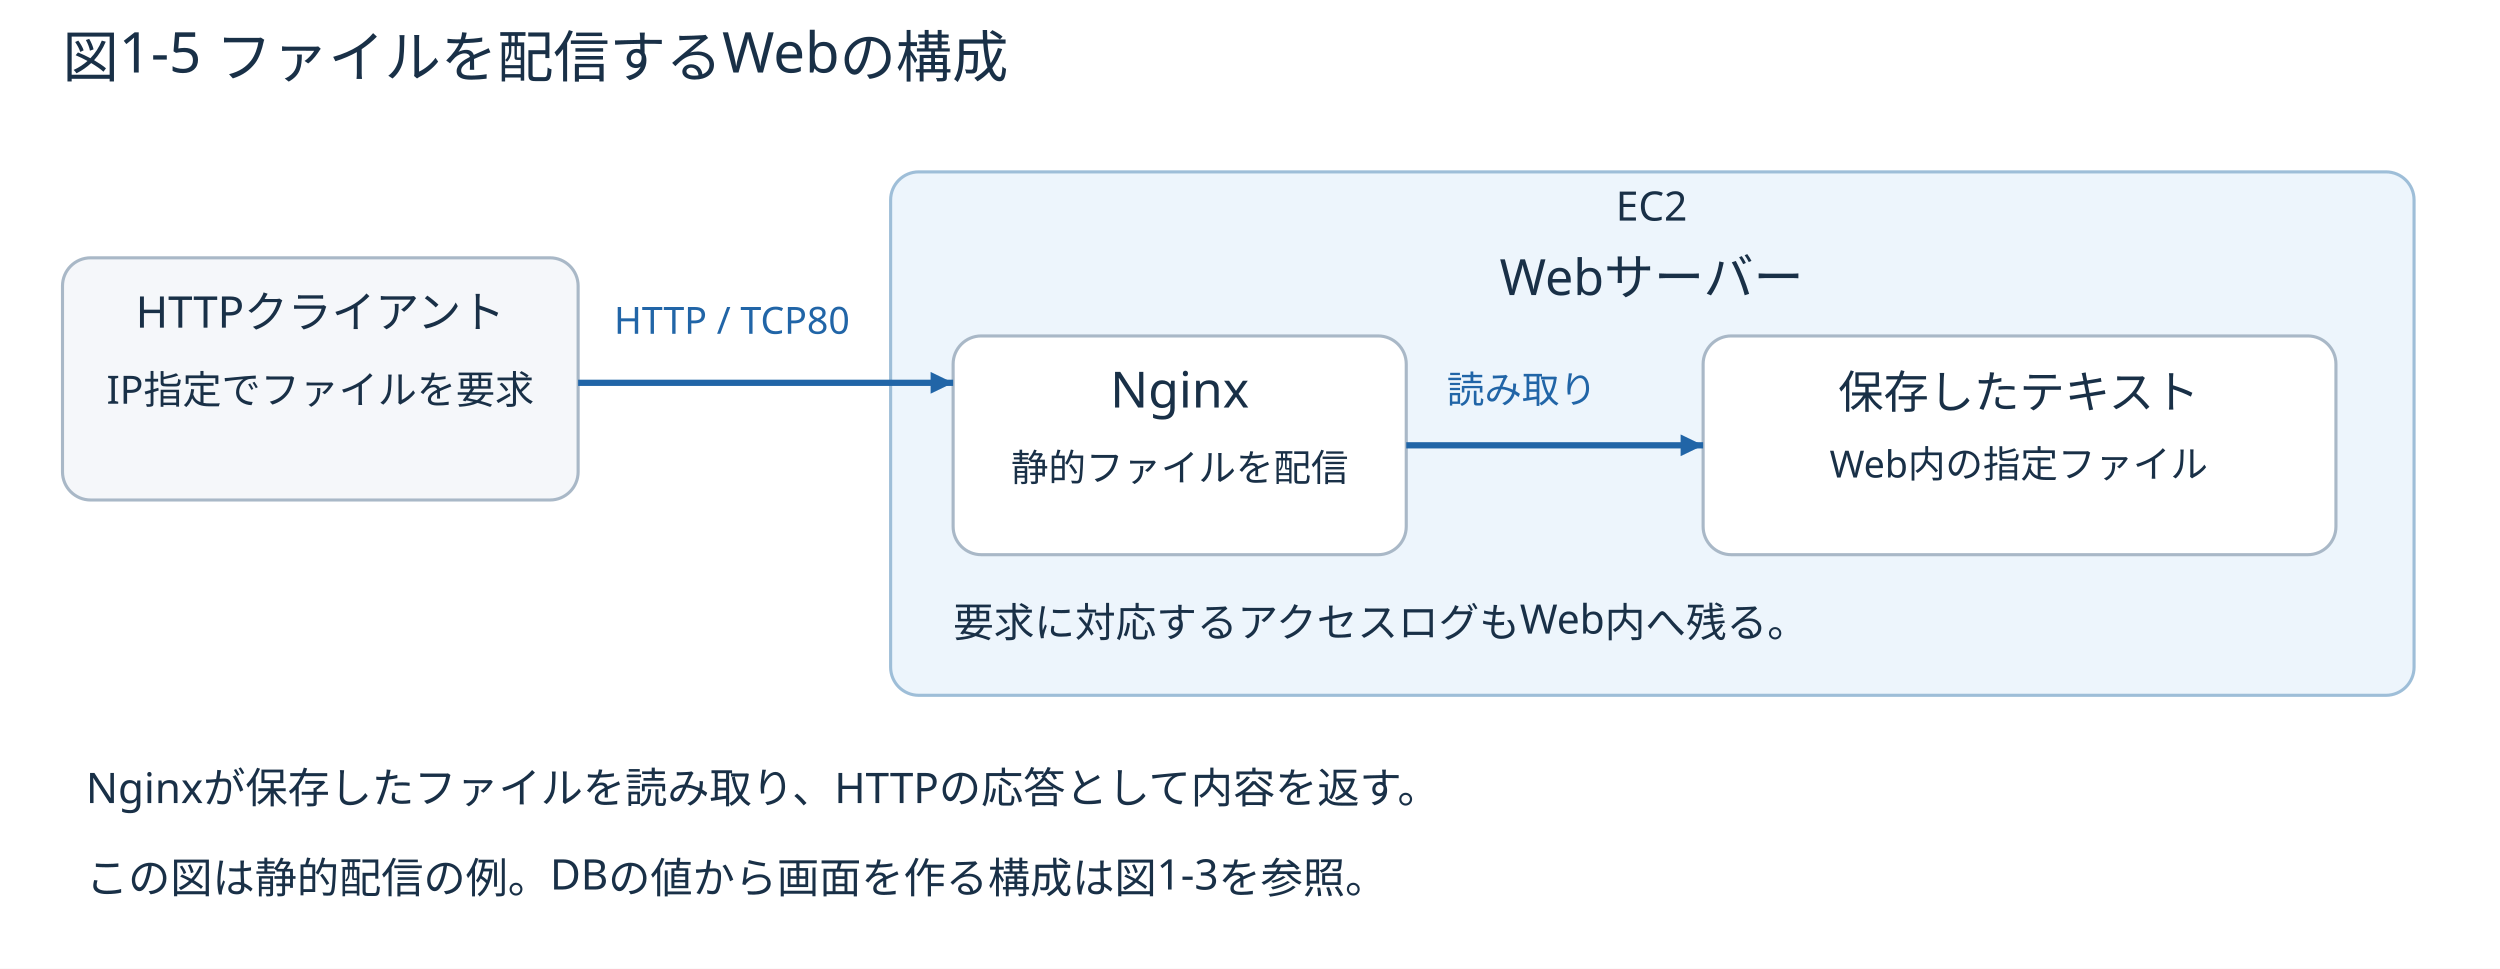
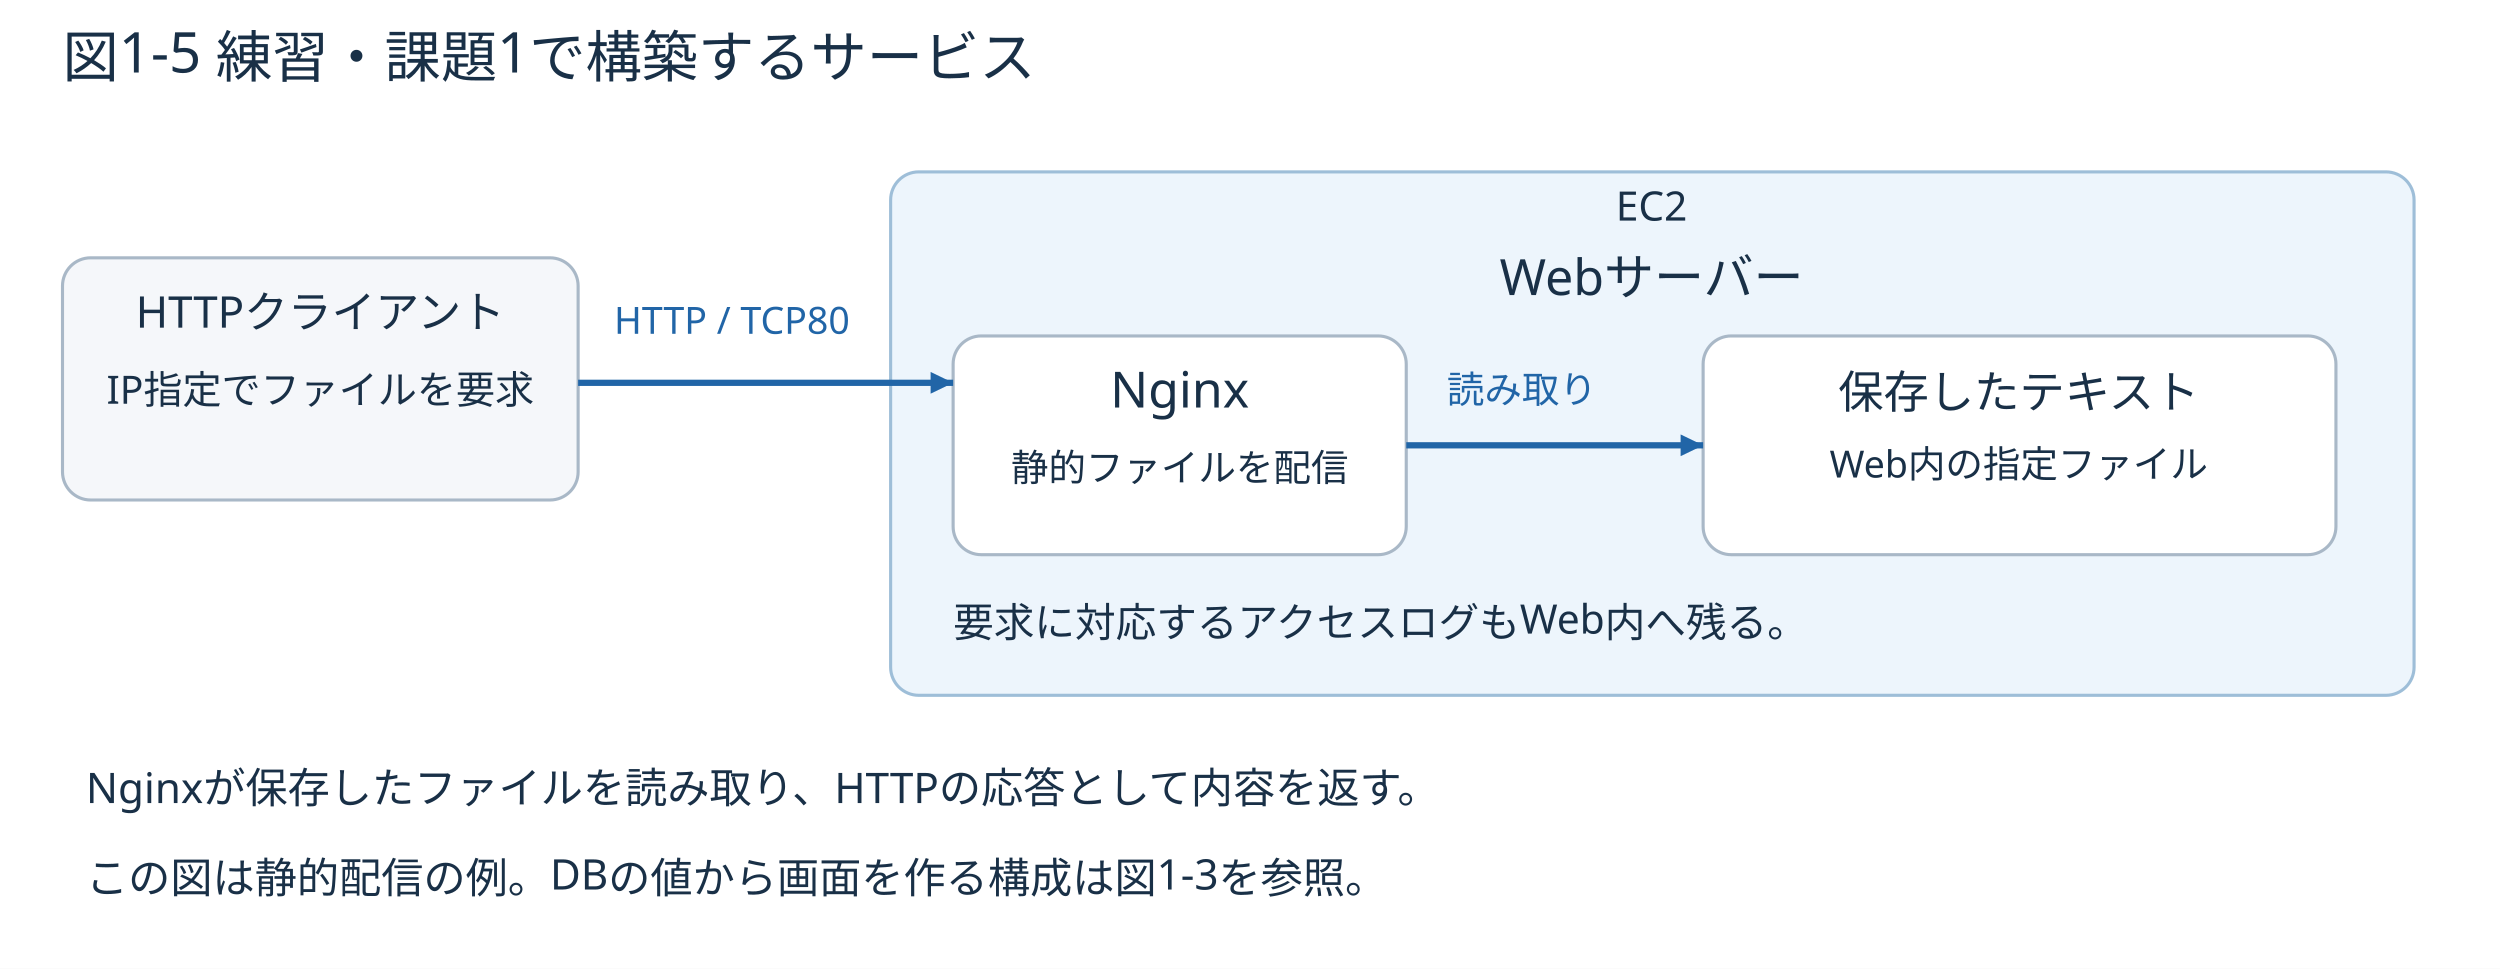
<svg xmlns="http://www.w3.org/2000/svg" width="1600" height="620" viewBox="0 0 1600 620" role="img">
  <rect width="100%" height="100%" fill="white" />
-   <text x="40" y="18" fill="#193047" font-family="Noto Sans JP, sans-serif" font-size="36" dominant-baseline="text-before-edge" text-anchor="start">図1-5  ファイルを配信するWebの構成</text>
+   <text x="40" y="18" fill="#193047" font-family="Noto Sans JP, sans-serif" font-size="36" dominant-baseline="text-before-edge" text-anchor="start">図1-5  練習・課題1で構築するサービス</text>
  <rect x="40" y="165" width="330" height="155" rx="18" fill="#f5f7fa" stroke="#a9b8c7" stroke-width="2" />
  <text x="205" y="188" fill="#193047" font-family="Noto Sans JP, sans-serif" font-size="28" dominant-baseline="text-before-edge" text-anchor="middle">HTTPクライアント</text>
  <text x="205" y="239" fill="#193047" font-family="Noto Sans JP, sans-serif" font-size="25" dominant-baseline="text-before-edge" text-anchor="middle">IP指定でファイルを要求</text>
  <rect x="570" y="110" width="975" height="335" rx="18" fill="#edf5fc" stroke="#9ebed8" stroke-width="2" />
  <text x="1057" y="121" fill="#193047" font-family="Noto Sans JP, sans-serif" font-size="26" dominant-baseline="text-before-edge" text-anchor="middle">EC2</text>
  <text x="1057" y="164" fill="#193047" font-family="Noto Sans JP, sans-serif" font-size="32" dominant-baseline="text-before-edge" text-anchor="middle">Webサーバー</text>
  <rect x="610" y="215" width="290" height="140" rx="18" fill="#ffffff" stroke="#a9b8c7" stroke-width="2" />
  <text x="755" y="236" fill="#193047" font-family="Noto Sans JP, sans-serif" font-size="32" dominant-baseline="text-before-edge" text-anchor="middle">Nginx</text>
  <text x="755" y="287" fill="#193047" font-family="Noto Sans JP, sans-serif" font-size="24" dominant-baseline="text-before-edge" text-anchor="middle">静的ファイルを配信</text>
  <rect x="1090" y="215" width="405" height="140" rx="18" fill="#ffffff" stroke="#a9b8c7" stroke-width="2" />
  <text x="1292" y="236" fill="#193047" font-family="Noto Sans JP, sans-serif" font-size="29" dominant-baseline="text-before-edge" text-anchor="middle">保存したテキスト</text>
  <text x="1292" y="287" fill="#193047" font-family="Noto Sans JP, sans-serif" font-size="24" dominant-baseline="text-before-edge" text-anchor="middle">Web内の指定ファイル</text>
  <polyline points="370,245 610,245" fill="none" stroke="#2165a7" stroke-width="4" />
  <polygon points="610,245 595.593,251.959 595.593,238.041" fill="#2165a7" />
  <text x="393" y="195" fill="#2165a7" font-family="Noto Sans JP, sans-serif" font-size="24" dominant-baseline="text-before-edge" text-anchor="start">HTTP / TCP80</text>
  <polyline points="900,285 1090,285" fill="none" stroke="#2165a7" stroke-width="4" />
  <polygon points="1090,285 1075.593,291.959 1075.593,278.041" fill="#2165a7" />
  <text x="926" y="237" fill="#2165a7" font-family="Noto Sans JP, sans-serif" font-size="24" dominant-baseline="text-before-edge" text-anchor="start">読み取り</text>
  <text x="610" y="385" fill="#193047" font-family="Noto Sans JP, sans-serif" font-size="26" dominant-baseline="text-before-edge" text-anchor="start">要求に対応するアクセスログもWeb内へ残る。</text>
  <text x="55" y="493" fill="#193047" font-family="Noto Sans JP, sans-serif" font-size="27" dominant-baseline="text-before-edge" text-anchor="start">Nginxが保存したファイルを読み取り、HTTPの応答として内容を返す。</text>
  <text x="55" y="548" fill="#193047" font-family="Noto Sans JP, sans-serif" font-size="27" dominant-baseline="text-before-edge" text-anchor="start">この図は静的配信の例。DBの値から画面を作る構成は図1-3を参照。</text>
</svg>
